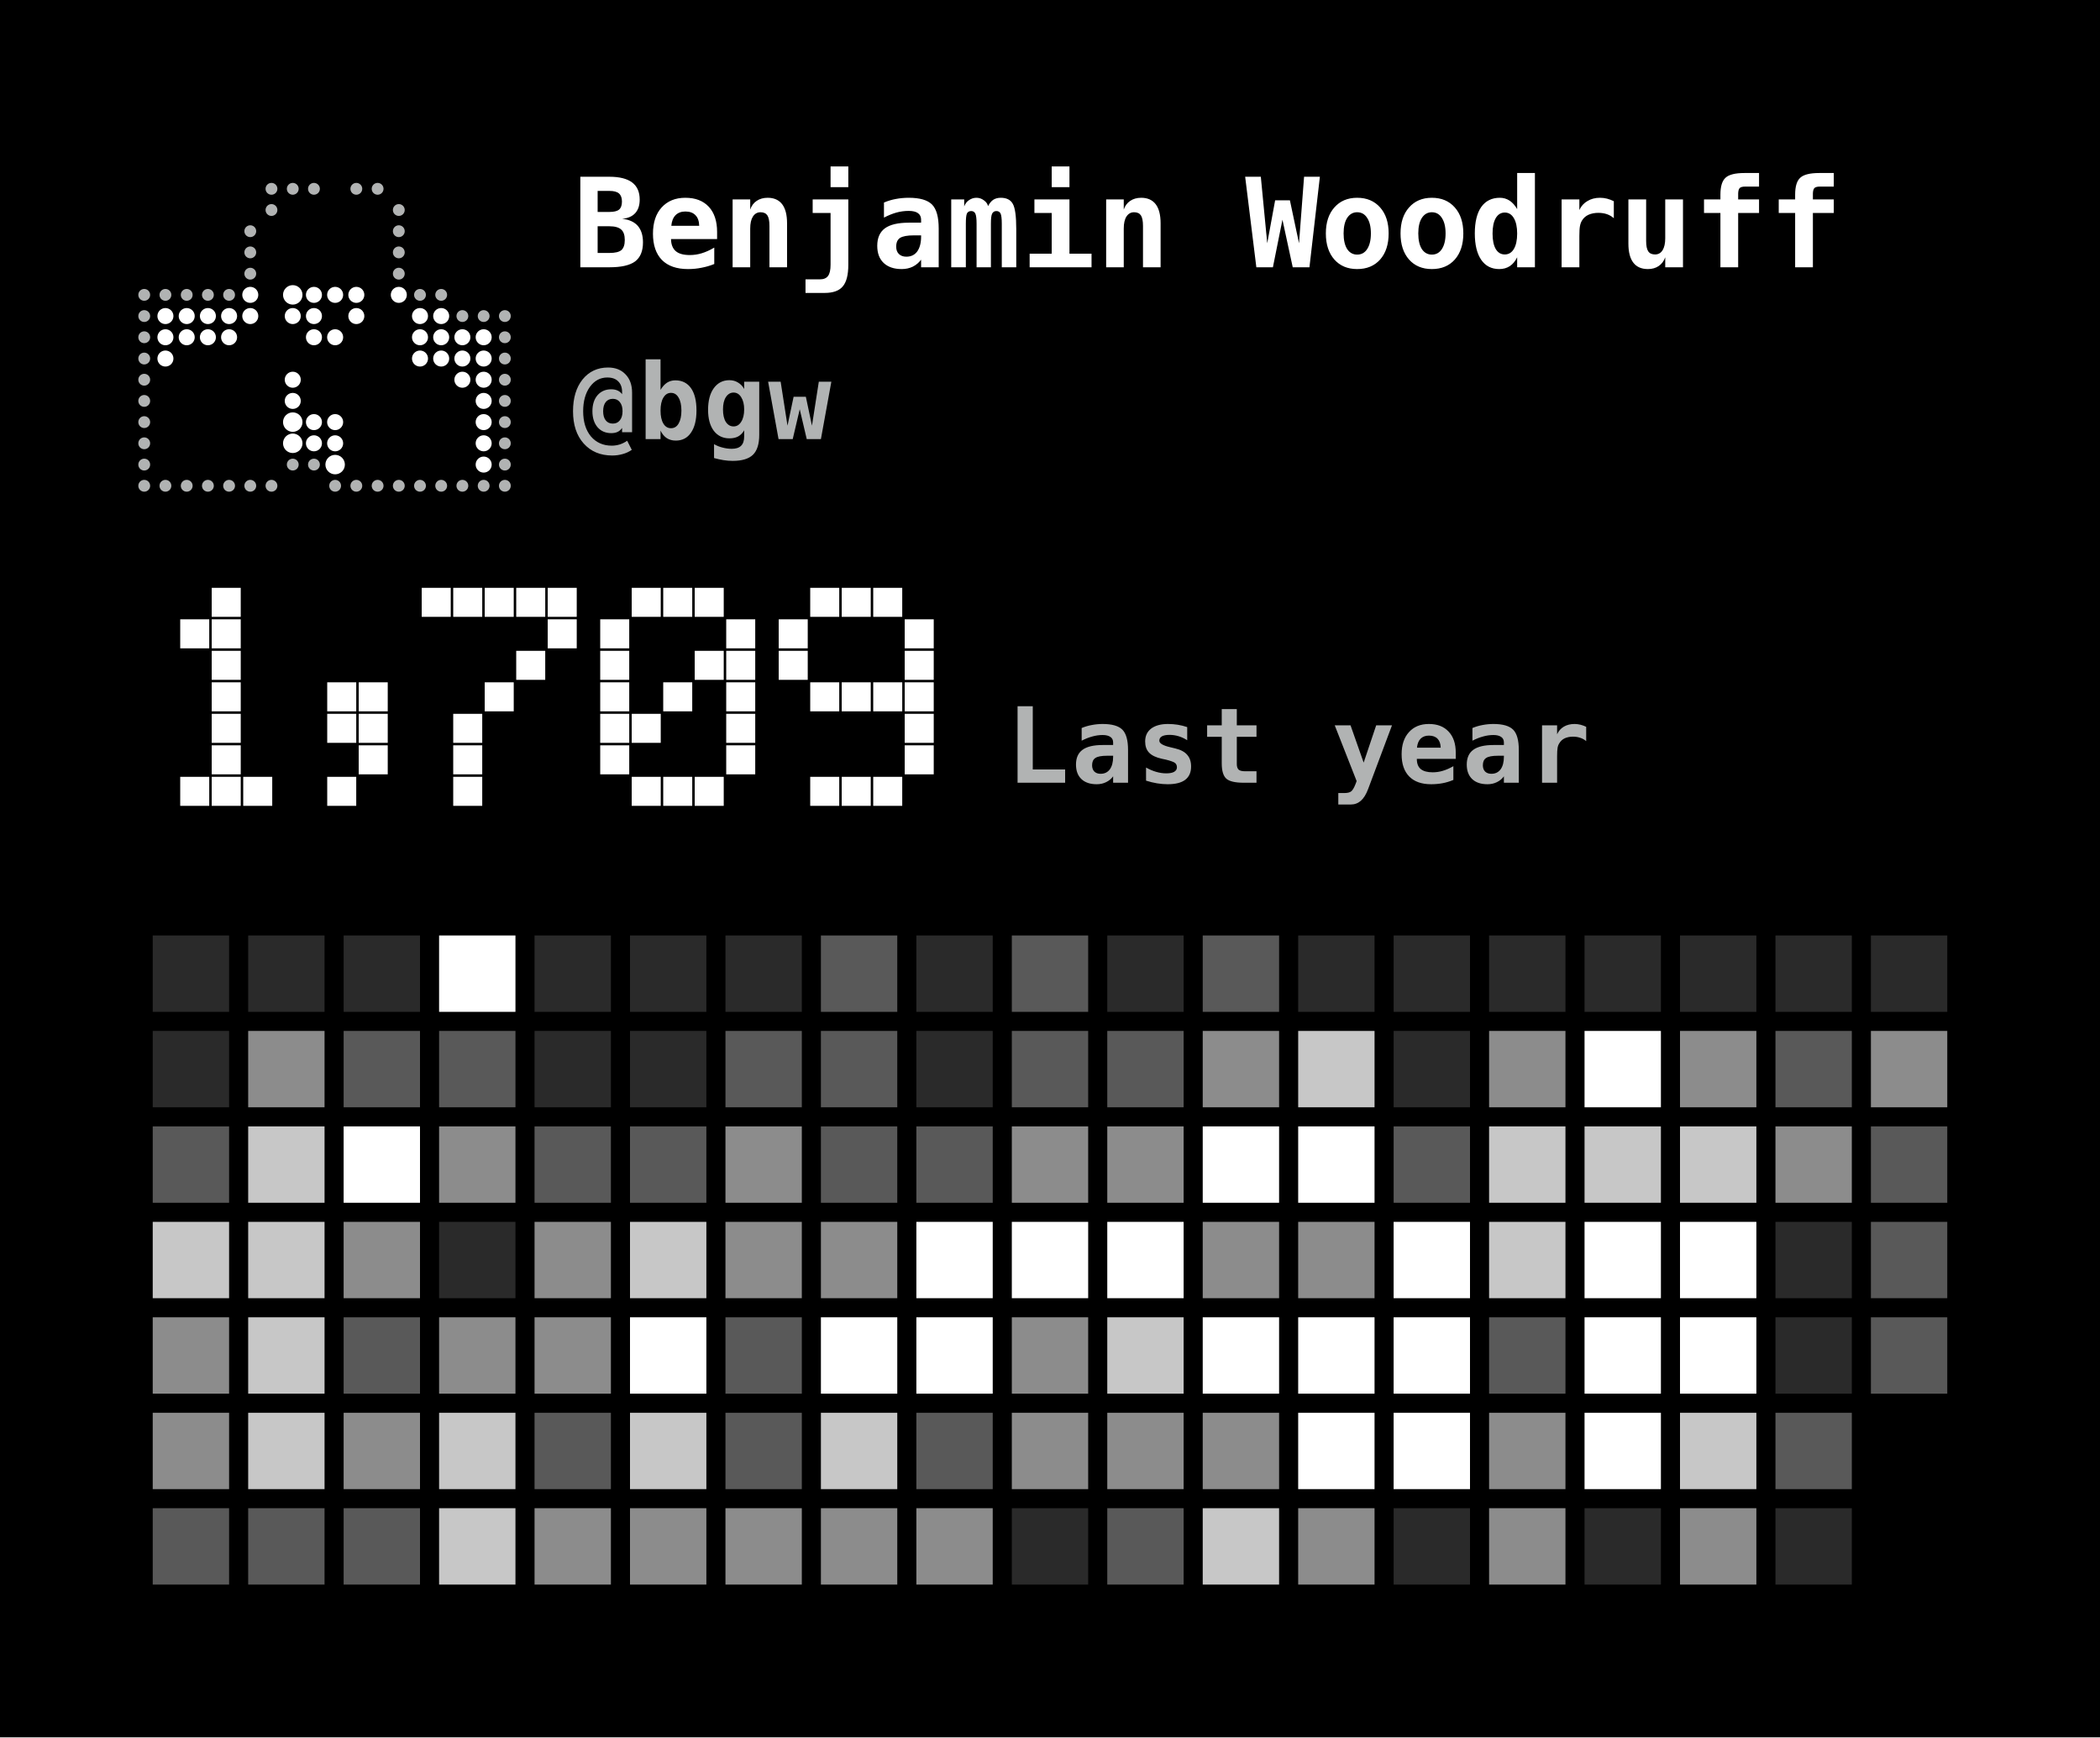
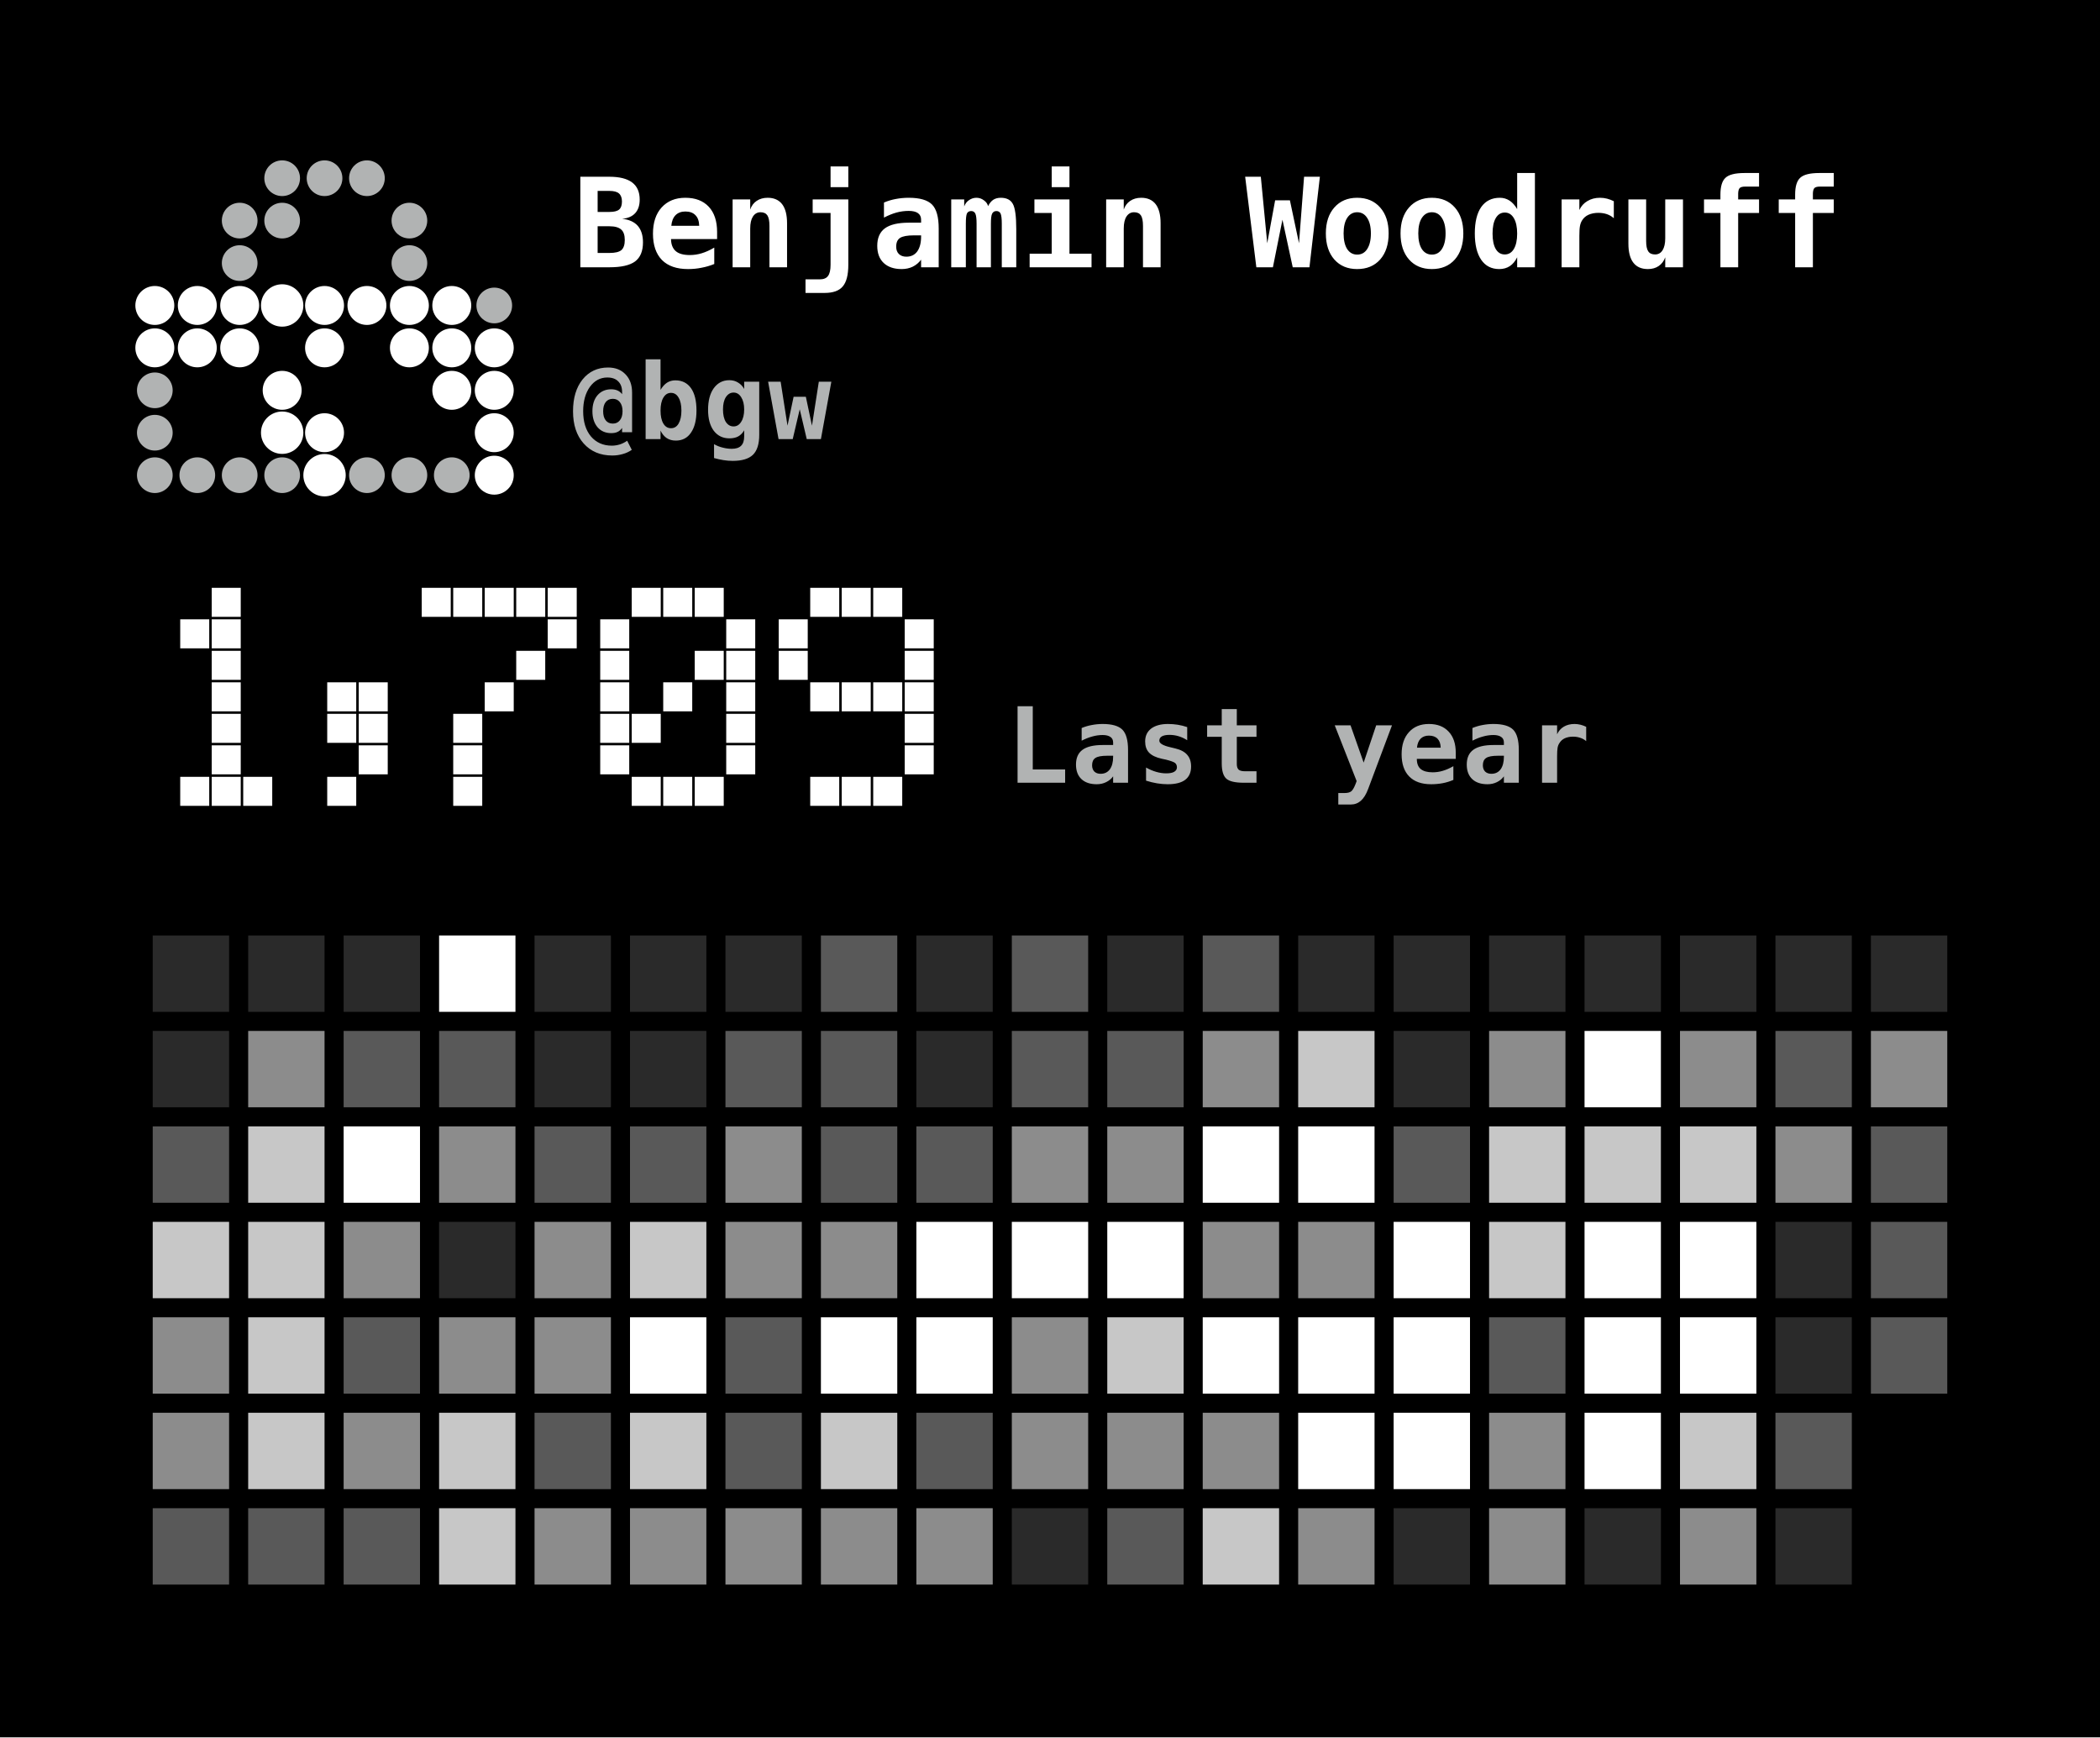
<svg xmlns="http://www.w3.org/2000/svg" width="220" height="182" viewBox="0 0 220 182" role="img">
  <rect width="220" height="182" fill="#000000" />
  <rect x="14" y="14" width="0" height="0" fill="#FFFFFF" />
-   <circle cx="28.44" cy="19.78" r="0.62" fill="#B1B3B3" />
-   <circle cx="30.67" cy="19.78" r="0.62" fill="#B1B3B3" />
-   <circle cx="32.89" cy="19.78" r="0.62" fill="#B1B3B3" />
-   <circle cx="37.33" cy="19.78" r="0.62" fill="#B1B3B3" />
-   <circle cx="39.56" cy="19.78" r="0.62" fill="#B1B3B3" />
-   <circle cx="28.44" cy="22.00" r="0.62" fill="#B1B3B3" />
-   <circle cx="41.78" cy="22.00" r="0.62" fill="#B1B3B3" />
-   <circle cx="26.22" cy="24.22" r="0.62" fill="#B1B3B3" />
-   <circle cx="41.78" cy="24.22" r="0.62" fill="#B1B3B3" />
-   <circle cx="26.22" cy="26.44" r="0.62" fill="#B1B3B3" />
-   <circle cx="41.78" cy="26.44" r="0.62" fill="#B1B3B3" />
-   <circle cx="26.22" cy="28.67" r="0.62" fill="#B1B3B3" />
-   <circle cx="41.78" cy="28.67" r="0.62" fill="#B1B3B3" />
-   <circle cx="15.11" cy="30.89" r="0.62" fill="#B1B3B3" />
-   <circle cx="17.33" cy="30.89" r="0.62" fill="#B1B3B3" />
-   <circle cx="19.56" cy="30.89" r="0.62" fill="#B1B3B3" />
-   <circle cx="21.78" cy="30.89" r="0.62" fill="#B1B3B3" />
-   <circle cx="24.00" cy="30.89" r="0.62" fill="#B1B3B3" />
-   <circle cx="26.22" cy="30.89" r="0.84" fill="#FFFFFF" />
-   <circle cx="30.67" cy="30.89" r="1.02" fill="#FFFFFF" />
-   <circle cx="32.89" cy="30.89" r="0.84" fill="#FFFFFF" />
-   <circle cx="35.11" cy="30.89" r="0.84" fill="#FFFFFF" />
-   <circle cx="37.33" cy="30.89" r="0.84" fill="#FFFFFF" />
-   <circle cx="41.78" cy="30.89" r="0.84" fill="#FFFFFF" />
-   <circle cx="44.00" cy="30.89" r="0.62" fill="#B1B3B3" />
-   <circle cx="46.22" cy="30.89" r="0.62" fill="#B1B3B3" />
-   <circle cx="15.11" cy="33.11" r="0.62" fill="#B1B3B3" />
-   <circle cx="17.33" cy="33.11" r="0.84" fill="#FFFFFF" />
-   <circle cx="19.56" cy="33.11" r="0.84" fill="#FFFFFF" />
-   <circle cx="21.78" cy="33.11" r="0.84" fill="#FFFFFF" />
-   <circle cx="24.00" cy="33.11" r="0.84" fill="#FFFFFF" />
-   <circle cx="26.22" cy="33.11" r="0.84" fill="#FFFFFF" />
-   <circle cx="30.67" cy="33.11" r="0.84" fill="#FFFFFF" />
-   <circle cx="32.89" cy="33.11" r="0.84" fill="#FFFFFF" />
-   <circle cx="37.33" cy="33.11" r="0.84" fill="#FFFFFF" />
-   <circle cx="44.00" cy="33.11" r="0.84" fill="#FFFFFF" />
-   <circle cx="46.22" cy="33.11" r="0.84" fill="#FFFFFF" />
-   <circle cx="48.44" cy="33.11" r="0.62" fill="#B1B3B3" />
-   <circle cx="50.67" cy="33.11" r="0.62" fill="#B1B3B3" />
-   <circle cx="52.89" cy="33.11" r="0.62" fill="#B1B3B3" />
-   <circle cx="15.11" cy="35.33" r="0.62" fill="#B1B3B3" />
-   <circle cx="17.33" cy="35.33" r="0.84" fill="#FFFFFF" />
-   <circle cx="19.56" cy="35.33" r="0.84" fill="#FFFFFF" />
-   <circle cx="21.78" cy="35.33" r="0.84" fill="#FFFFFF" />
-   <circle cx="24.00" cy="35.33" r="0.84" fill="#FFFFFF" />
-   <circle cx="32.89" cy="35.33" r="0.84" fill="#FFFFFF" />
-   <circle cx="35.11" cy="35.33" r="0.84" fill="#FFFFFF" />
-   <circle cx="44.00" cy="35.33" r="0.84" fill="#FFFFFF" />
-   <circle cx="46.22" cy="35.33" r="0.84" fill="#FFFFFF" />
-   <circle cx="48.44" cy="35.33" r="0.84" fill="#FFFFFF" />
-   <circle cx="50.67" cy="35.33" r="0.84" fill="#FFFFFF" />
-   <circle cx="52.89" cy="35.33" r="0.62" fill="#B1B3B3" />
-   <circle cx="15.11" cy="37.56" r="0.62" fill="#B1B3B3" />
-   <circle cx="17.33" cy="37.56" r="0.84" fill="#FFFFFF" />
-   <circle cx="44.00" cy="37.56" r="0.84" fill="#FFFFFF" />
-   <circle cx="46.22" cy="37.56" r="0.84" fill="#FFFFFF" />
-   <circle cx="48.44" cy="37.56" r="0.84" fill="#FFFFFF" />
-   <circle cx="50.67" cy="37.56" r="0.84" fill="#FFFFFF" />
-   <circle cx="52.89" cy="37.56" r="0.62" fill="#B1B3B3" />
-   <circle cx="15.11" cy="39.78" r="0.62" fill="#B1B3B3" />
-   <circle cx="30.67" cy="39.78" r="0.84" fill="#FFFFFF" />
-   <circle cx="48.44" cy="39.78" r="0.84" fill="#FFFFFF" />
-   <circle cx="50.67" cy="39.78" r="0.84" fill="#FFFFFF" />
-   <circle cx="52.89" cy="39.78" r="0.62" fill="#B1B3B3" />
-   <circle cx="15.11" cy="42.00" r="0.62" fill="#B1B3B3" />
-   <circle cx="30.67" cy="42.00" r="0.84" fill="#FFFFFF" />
-   <circle cx="50.67" cy="42.00" r="0.84" fill="#FFFFFF" />
-   <circle cx="52.89" cy="42.00" r="0.62" fill="#B1B3B3" />
-   <circle cx="15.11" cy="44.22" r="0.62" fill="#B1B3B3" />
-   <circle cx="30.67" cy="44.22" r="1.02" fill="#FFFFFF" />
-   <circle cx="32.89" cy="44.22" r="0.84" fill="#FFFFFF" />
-   <circle cx="35.11" cy="44.22" r="0.84" fill="#FFFFFF" />
-   <circle cx="50.67" cy="44.22" r="0.84" fill="#FFFFFF" />
-   <circle cx="52.89" cy="44.22" r="0.62" fill="#B1B3B3" />
-   <circle cx="15.11" cy="46.44" r="0.62" fill="#B1B3B3" />
-   <circle cx="30.67" cy="46.44" r="1.02" fill="#FFFFFF" />
-   <circle cx="32.89" cy="46.44" r="0.84" fill="#FFFFFF" />
-   <circle cx="35.11" cy="46.44" r="0.84" fill="#FFFFFF" />
-   <circle cx="50.67" cy="46.44" r="0.84" fill="#FFFFFF" />
-   <circle cx="52.89" cy="46.44" r="0.62" fill="#B1B3B3" />
-   <circle cx="15.11" cy="48.67" r="0.62" fill="#B1B3B3" />
-   <circle cx="30.67" cy="48.67" r="0.62" fill="#B1B3B3" />
-   <circle cx="32.89" cy="48.67" r="0.62" fill="#B1B3B3" />
-   <circle cx="35.11" cy="48.67" r="1.02" fill="#FFFFFF" />
-   <circle cx="50.67" cy="48.67" r="0.84" fill="#FFFFFF" />
-   <circle cx="52.89" cy="48.67" r="0.62" fill="#B1B3B3" />
-   <circle cx="15.11" cy="50.89" r="0.62" fill="#B1B3B3" />
-   <circle cx="17.33" cy="50.89" r="0.62" fill="#B1B3B3" />
-   <circle cx="19.56" cy="50.89" r="0.62" fill="#B1B3B3" />
-   <circle cx="21.78" cy="50.89" r="0.62" fill="#B1B3B3" />
-   <circle cx="24.00" cy="50.89" r="0.62" fill="#B1B3B3" />
-   <circle cx="26.22" cy="50.89" r="0.62" fill="#B1B3B3" />
-   <circle cx="28.44" cy="50.89" r="0.62" fill="#B1B3B3" />
-   <circle cx="35.11" cy="50.89" r="0.62" fill="#B1B3B3" />
-   <circle cx="37.33" cy="50.89" r="0.62" fill="#B1B3B3" />
-   <circle cx="39.56" cy="50.89" r="0.62" fill="#B1B3B3" />
-   <circle cx="41.78" cy="50.89" r="0.62" fill="#B1B3B3" />
-   <circle cx="44.00" cy="50.89" r="0.62" fill="#B1B3B3" />
-   <circle cx="46.22" cy="50.89" r="0.62" fill="#B1B3B3" />
-   <circle cx="48.44" cy="50.89" r="0.62" fill="#B1B3B3" />
-   <circle cx="50.67" cy="50.89" r="0.62" fill="#B1B3B3" />
-   <circle cx="52.89" cy="50.89" r="0.62" fill="#B1B3B3" />
+   <circle cx="29.56" cy="18.67" r="1.87" fill="#B1B3B3" />
+   <circle cx="34.00" cy="18.67" r="1.87" fill="#B1B3B3" />
+   <circle cx="38.44" cy="18.67" r="1.87" fill="#B1B3B3" />
+   <circle cx="29.56" cy="23.11" r="1.87" fill="#B1B3B3" />
+   <circle cx="42.89" cy="23.11" r="1.87" fill="#B1B3B3" />
+   <circle cx="25.11" cy="23.11" r="1.87" fill="#B1B3B3" />
+   <circle cx="25.11" cy="27.56" r="1.87" fill="#B1B3B3" />
+   <circle cx="42.89" cy="27.56" r="1.87" fill="#B1B3B3" />
+   <circle cx="16.22" cy="32.00" r="2.04" fill="#FFFFFF" />
+   <circle cx="20.67" cy="32.00" r="2.04" fill="#FFFFFF" />
+   <circle cx="25.11" cy="32.00" r="2.04" fill="#FFFFFF" />
+   <circle cx="29.56" cy="32.00" r="2.22" fill="#FFFFFF" />
+   <circle cx="34.00" cy="32.00" r="2.04" fill="#FFFFFF" />
+   <circle cx="38.44" cy="32.00" r="2.04" fill="#FFFFFF" />
+   <circle cx="42.89" cy="32.00" r="2.04" fill="#FFFFFF" />
+   <circle cx="47.33" cy="32.00" r="2.04" fill="#FFFFFF" />
+   <circle cx="51.78" cy="32.00" r="1.87" fill="#B1B3B3" />
+   <circle cx="16.22" cy="36.44" r="2.04" fill="#FFFFFF" />
+   <circle cx="20.67" cy="36.44" r="2.04" fill="#FFFFFF" />
+   <circle cx="25.11" cy="36.44" r="2.04" fill="#FFFFFF" />
+   <circle cx="34.00" cy="36.44" r="2.04" fill="#FFFFFF" />
+   <circle cx="42.89" cy="36.44" r="2.04" fill="#FFFFFF" />
+   <circle cx="47.33" cy="36.44" r="2.04" fill="#FFFFFF" />
+   <circle cx="51.78" cy="36.44" r="2.04" fill="#FFFFFF" />
+   <circle cx="16.22" cy="40.89" r="1.87" fill="#B1B3B3" />
+   <circle cx="29.56" cy="40.89" r="2.04" fill="#FFFFFF" />
+   <circle cx="47.33" cy="40.89" r="2.04" fill="#FFFFFF" />
+   <circle cx="51.78" cy="40.89" r="2.04" fill="#FFFFFF" />
+   <circle cx="16.22" cy="45.33" r="1.87" fill="#B1B3B3" />
+   <circle cx="29.56" cy="45.33" r="2.22" fill="#FFFFFF" />
+   <circle cx="34.00" cy="45.33" r="2.04" fill="#FFFFFF" />
+   <circle cx="51.78" cy="45.33" r="2.04" fill="#FFFFFF" />
+   <circle cx="16.22" cy="49.78" r="1.87" fill="#B1B3B3" />
+   <circle cx="29.56" cy="49.78" r="1.87" fill="#B1B3B3" />
+   <circle cx="34.00" cy="49.78" r="2.22" fill="#FFFFFF" />
+   <circle cx="51.78" cy="49.78" r="2.04" fill="#FFFFFF" />
+   <circle cx="20.67" cy="49.78" r="1.87" fill="#B1B3B3" />
+   <circle cx="25.11" cy="49.78" r="1.87" fill="#B1B3B3" />
+   <circle cx="38.44" cy="49.78" r="1.87" fill="#B1B3B3" />
+   <circle cx="42.89" cy="49.78" r="1.87" fill="#B1B3B3" />
+   <circle cx="47.33" cy="49.78" r="1.87" fill="#B1B3B3" />
  <text x="60" y="28" fill="#FFFFFF" text-anchor="start" font-family="ui-monospace, Geist Mono, monospace" font-weight="700" font-size="13" letter-spacing="0" dominant-baseline="auto">Benjamin Woodruff ‮</text>
  <text x="60" y="46" fill="#B1B3B3" text-anchor="start" font-family="ui-monospace, Geist Mono, monospace" font-weight="700" font-size="11" letter-spacing="0.2" dominant-baseline="auto">@bgw</text>
  <rect x="22.18" y="61.58" width="3.04" height="3.04" fill="#FFFFFF" />
  <rect x="18.88" y="64.88" width="3.04" height="3.04" fill="#FFFFFF" />
  <rect x="22.18" y="64.88" width="3.04" height="3.04" fill="#FFFFFF" />
  <rect x="22.18" y="68.18" width="3.04" height="3.04" fill="#FFFFFF" />
  <rect x="22.18" y="71.48" width="3.04" height="3.04" fill="#FFFFFF" />
  <rect x="22.18" y="74.78" width="3.04" height="3.04" fill="#FFFFFF" />
  <rect x="22.18" y="78.08" width="3.04" height="3.04" fill="#FFFFFF" />
  <rect x="18.88" y="81.38" width="3.04" height="3.04" fill="#FFFFFF" />
  <rect x="22.18" y="81.38" width="3.04" height="3.04" fill="#FFFFFF" />
  <rect x="25.48" y="81.38" width="3.04" height="3.04" fill="#FFFFFF" />
  <rect x="34.28" y="71.48" width="3.04" height="3.04" fill="#FFFFFF" />
  <rect x="37.58" y="71.48" width="3.04" height="3.04" fill="#FFFFFF" />
  <rect x="34.28" y="74.78" width="3.04" height="3.04" fill="#FFFFFF" />
  <rect x="37.58" y="74.78" width="3.04" height="3.04" fill="#FFFFFF" />
  <rect x="37.58" y="78.08" width="3.04" height="3.04" fill="#FFFFFF" />
  <rect x="34.28" y="81.38" width="3.04" height="3.04" fill="#FFFFFF" />
  <rect x="44.18" y="61.58" width="3.04" height="3.04" fill="#FFFFFF" />
  <rect x="47.48" y="61.58" width="3.04" height="3.04" fill="#FFFFFF" />
  <rect x="50.78" y="61.58" width="3.04" height="3.04" fill="#FFFFFF" />
  <rect x="54.08" y="61.58" width="3.04" height="3.04" fill="#FFFFFF" />
  <rect x="57.38" y="61.58" width="3.04" height="3.04" fill="#FFFFFF" />
  <rect x="57.38" y="64.88" width="3.04" height="3.04" fill="#FFFFFF" />
  <rect x="54.08" y="68.18" width="3.04" height="3.04" fill="#FFFFFF" />
  <rect x="50.78" y="71.48" width="3.04" height="3.04" fill="#FFFFFF" />
  <rect x="47.48" y="74.78" width="3.04" height="3.04" fill="#FFFFFF" />
  <rect x="47.48" y="78.08" width="3.04" height="3.04" fill="#FFFFFF" />
  <rect x="47.48" y="81.38" width="3.04" height="3.04" fill="#FFFFFF" />
  <rect x="66.18" y="61.58" width="3.04" height="3.04" fill="#FFFFFF" />
  <rect x="69.48" y="61.58" width="3.04" height="3.04" fill="#FFFFFF" />
  <rect x="72.78" y="61.58" width="3.04" height="3.04" fill="#FFFFFF" />
  <rect x="62.88" y="64.88" width="3.04" height="3.04" fill="#FFFFFF" />
  <rect x="76.08" y="64.88" width="3.04" height="3.04" fill="#FFFFFF" />
  <rect x="62.88" y="68.18" width="3.04" height="3.04" fill="#FFFFFF" />
  <rect x="72.78" y="68.18" width="3.04" height="3.04" fill="#FFFFFF" />
  <rect x="76.08" y="68.18" width="3.04" height="3.04" fill="#FFFFFF" />
  <rect x="62.88" y="71.48" width="3.04" height="3.04" fill="#FFFFFF" />
  <rect x="69.48" y="71.48" width="3.04" height="3.04" fill="#FFFFFF" />
  <rect x="76.08" y="71.48" width="3.04" height="3.04" fill="#FFFFFF" />
  <rect x="62.88" y="74.78" width="3.04" height="3.04" fill="#FFFFFF" />
  <rect x="66.18" y="74.78" width="3.04" height="3.04" fill="#FFFFFF" />
  <rect x="76.08" y="74.78" width="3.04" height="3.04" fill="#FFFFFF" />
  <rect x="62.88" y="78.08" width="3.04" height="3.04" fill="#FFFFFF" />
  <rect x="76.08" y="78.08" width="3.04" height="3.04" fill="#FFFFFF" />
  <rect x="66.18" y="81.38" width="3.04" height="3.04" fill="#FFFFFF" />
  <rect x="69.48" y="81.38" width="3.04" height="3.04" fill="#FFFFFF" />
  <rect x="72.78" y="81.38" width="3.04" height="3.04" fill="#FFFFFF" />
  <rect x="84.88" y="61.58" width="3.04" height="3.04" fill="#FFFFFF" />
  <rect x="88.18" y="61.58" width="3.04" height="3.04" fill="#FFFFFF" />
  <rect x="91.48" y="61.58" width="3.04" height="3.04" fill="#FFFFFF" />
  <rect x="81.58" y="64.88" width="3.04" height="3.04" fill="#FFFFFF" />
  <rect x="94.78" y="64.88" width="3.04" height="3.04" fill="#FFFFFF" />
  <rect x="81.58" y="68.18" width="3.04" height="3.04" fill="#FFFFFF" />
  <rect x="94.78" y="68.18" width="3.04" height="3.04" fill="#FFFFFF" />
  <rect x="84.88" y="71.48" width="3.04" height="3.04" fill="#FFFFFF" />
  <rect x="88.18" y="71.48" width="3.04" height="3.04" fill="#FFFFFF" />
  <rect x="91.48" y="71.48" width="3.04" height="3.04" fill="#FFFFFF" />
  <rect x="94.78" y="71.48" width="3.04" height="3.04" fill="#FFFFFF" />
  <rect x="94.78" y="74.78" width="3.04" height="3.04" fill="#FFFFFF" />
  <rect x="94.78" y="78.08" width="3.04" height="3.04" fill="#FFFFFF" />
  <rect x="84.88" y="81.38" width="3.04" height="3.04" fill="#FFFFFF" />
  <rect x="88.18" y="81.38" width="3.04" height="3.04" fill="#FFFFFF" />
  <rect x="91.48" y="81.38" width="3.04" height="3.04" fill="#FFFFFF" />
  <text x="105.4" y="82.0" fill="#B1B3B3" text-anchor="start" font-family="ui-monospace, Geist Mono, monospace" font-weight="700" font-size="11" letter-spacing="0.2" dominant-baseline="auto">Last year</text>
  <rect x="16" y="98" width="8" height="8" fill="#2A2A2A" />
  <rect x="16" y="108" width="8" height="8" fill="#2A2A2A" />
  <rect x="16" y="118" width="8" height="8" fill="#FFFFFF" opacity="0.35" />
  <rect x="16" y="128" width="8" height="8" fill="#FFFFFF" opacity="0.78" />
  <rect x="16" y="138" width="8" height="8" fill="#FFFFFF" opacity="0.55" />
  <rect x="16" y="148" width="8" height="8" fill="#FFFFFF" opacity="0.55" />
  <rect x="16" y="158" width="8" height="8" fill="#FFFFFF" opacity="0.35" />
  <rect x="26" y="98" width="8" height="8" fill="#2A2A2A" />
  <rect x="26" y="108" width="8" height="8" fill="#FFFFFF" opacity="0.55" />
  <rect x="26" y="118" width="8" height="8" fill="#FFFFFF" opacity="0.78" />
  <rect x="26" y="128" width="8" height="8" fill="#FFFFFF" opacity="0.78" />
  <rect x="26" y="138" width="8" height="8" fill="#FFFFFF" opacity="0.78" />
  <rect x="26" y="148" width="8" height="8" fill="#FFFFFF" opacity="0.78" />
  <rect x="26" y="158" width="8" height="8" fill="#FFFFFF" opacity="0.35" />
  <rect x="36" y="98" width="8" height="8" fill="#2A2A2A" />
  <rect x="36" y="108" width="8" height="8" fill="#FFFFFF" opacity="0.35" />
  <rect x="36" y="118" width="8" height="8" fill="#FFFFFF" />
  <rect x="36" y="128" width="8" height="8" fill="#FFFFFF" opacity="0.55" />
  <rect x="36" y="138" width="8" height="8" fill="#FFFFFF" opacity="0.35" />
  <rect x="36" y="148" width="8" height="8" fill="#FFFFFF" opacity="0.55" />
  <rect x="36" y="158" width="8" height="8" fill="#FFFFFF" opacity="0.35" />
  <rect x="46" y="98" width="8" height="8" fill="#FFFFFF" />
  <rect x="46" y="108" width="8" height="8" fill="#FFFFFF" opacity="0.35" />
  <rect x="46" y="118" width="8" height="8" fill="#FFFFFF" opacity="0.55" />
  <rect x="46" y="128" width="8" height="8" fill="#2A2A2A" />
  <rect x="46" y="138" width="8" height="8" fill="#FFFFFF" opacity="0.55" />
  <rect x="46" y="148" width="8" height="8" fill="#FFFFFF" opacity="0.78" />
  <rect x="46" y="158" width="8" height="8" fill="#FFFFFF" opacity="0.78" />
  <rect x="56" y="98" width="8" height="8" fill="#2A2A2A" />
  <rect x="56" y="108" width="8" height="8" fill="#2A2A2A" />
  <rect x="56" y="118" width="8" height="8" fill="#FFFFFF" opacity="0.35" />
  <rect x="56" y="128" width="8" height="8" fill="#FFFFFF" opacity="0.55" />
  <rect x="56" y="138" width="8" height="8" fill="#FFFFFF" opacity="0.55" />
  <rect x="56" y="148" width="8" height="8" fill="#FFFFFF" opacity="0.35" />
  <rect x="56" y="158" width="8" height="8" fill="#FFFFFF" opacity="0.55" />
  <rect x="66" y="98" width="8" height="8" fill="#2A2A2A" />
  <rect x="66" y="108" width="8" height="8" fill="#2A2A2A" />
  <rect x="66" y="118" width="8" height="8" fill="#FFFFFF" opacity="0.35" />
  <rect x="66" y="128" width="8" height="8" fill="#FFFFFF" opacity="0.78" />
  <rect x="66" y="138" width="8" height="8" fill="#FFFFFF" />
  <rect x="66" y="148" width="8" height="8" fill="#FFFFFF" opacity="0.78" />
  <rect x="66" y="158" width="8" height="8" fill="#FFFFFF" opacity="0.55" />
  <rect x="76" y="98" width="8" height="8" fill="#2A2A2A" />
  <rect x="76" y="108" width="8" height="8" fill="#FFFFFF" opacity="0.35" />
  <rect x="76" y="118" width="8" height="8" fill="#FFFFFF" opacity="0.55" />
  <rect x="76" y="128" width="8" height="8" fill="#FFFFFF" opacity="0.55" />
  <rect x="76" y="138" width="8" height="8" fill="#FFFFFF" opacity="0.35" />
  <rect x="76" y="148" width="8" height="8" fill="#FFFFFF" opacity="0.35" />
  <rect x="76" y="158" width="8" height="8" fill="#FFFFFF" opacity="0.55" />
  <rect x="86" y="98" width="8" height="8" fill="#FFFFFF" opacity="0.35" />
  <rect x="86" y="108" width="8" height="8" fill="#FFFFFF" opacity="0.35" />
  <rect x="86" y="118" width="8" height="8" fill="#FFFFFF" opacity="0.35" />
  <rect x="86" y="128" width="8" height="8" fill="#FFFFFF" opacity="0.55" />
  <rect x="86" y="138" width="8" height="8" fill="#FFFFFF" />
  <rect x="86" y="148" width="8" height="8" fill="#FFFFFF" opacity="0.78" />
  <rect x="86" y="158" width="8" height="8" fill="#FFFFFF" opacity="0.55" />
  <rect x="96" y="98" width="8" height="8" fill="#2A2A2A" />
  <rect x="96" y="108" width="8" height="8" fill="#2A2A2A" />
  <rect x="96" y="118" width="8" height="8" fill="#FFFFFF" opacity="0.35" />
  <rect x="96" y="128" width="8" height="8" fill="#FFFFFF" />
  <rect x="96" y="138" width="8" height="8" fill="#FFFFFF" />
  <rect x="96" y="148" width="8" height="8" fill="#FFFFFF" opacity="0.35" />
  <rect x="96" y="158" width="8" height="8" fill="#FFFFFF" opacity="0.55" />
  <rect x="106" y="98" width="8" height="8" fill="#FFFFFF" opacity="0.35" />
  <rect x="106" y="108" width="8" height="8" fill="#FFFFFF" opacity="0.35" />
  <rect x="106" y="118" width="8" height="8" fill="#FFFFFF" opacity="0.55" />
  <rect x="106" y="128" width="8" height="8" fill="#FFFFFF" />
  <rect x="106" y="138" width="8" height="8" fill="#FFFFFF" opacity="0.55" />
  <rect x="106" y="148" width="8" height="8" fill="#FFFFFF" opacity="0.55" />
  <rect x="106" y="158" width="8" height="8" fill="#2A2A2A" />
  <rect x="116" y="98" width="8" height="8" fill="#2A2A2A" />
  <rect x="116" y="108" width="8" height="8" fill="#FFFFFF" opacity="0.35" />
  <rect x="116" y="118" width="8" height="8" fill="#FFFFFF" opacity="0.55" />
  <rect x="116" y="128" width="8" height="8" fill="#FFFFFF" />
  <rect x="116" y="138" width="8" height="8" fill="#FFFFFF" opacity="0.78" />
  <rect x="116" y="148" width="8" height="8" fill="#FFFFFF" opacity="0.55" />
  <rect x="116" y="158" width="8" height="8" fill="#FFFFFF" opacity="0.35" />
  <rect x="126" y="98" width="8" height="8" fill="#FFFFFF" opacity="0.35" />
  <rect x="126" y="108" width="8" height="8" fill="#FFFFFF" opacity="0.55" />
  <rect x="126" y="118" width="8" height="8" fill="#FFFFFF" />
  <rect x="126" y="128" width="8" height="8" fill="#FFFFFF" opacity="0.55" />
  <rect x="126" y="138" width="8" height="8" fill="#FFFFFF" />
  <rect x="126" y="148" width="8" height="8" fill="#FFFFFF" opacity="0.55" />
  <rect x="126" y="158" width="8" height="8" fill="#FFFFFF" opacity="0.78" />
  <rect x="136" y="98" width="8" height="8" fill="#2A2A2A" />
  <rect x="136" y="108" width="8" height="8" fill="#FFFFFF" opacity="0.78" />
  <rect x="136" y="118" width="8" height="8" fill="#FFFFFF" />
  <rect x="136" y="128" width="8" height="8" fill="#FFFFFF" opacity="0.55" />
  <rect x="136" y="138" width="8" height="8" fill="#FFFFFF" />
  <rect x="136" y="148" width="8" height="8" fill="#FFFFFF" />
  <rect x="136" y="158" width="8" height="8" fill="#FFFFFF" opacity="0.55" />
  <rect x="146" y="98" width="8" height="8" fill="#2A2A2A" />
  <rect x="146" y="108" width="8" height="8" fill="#2A2A2A" />
  <rect x="146" y="118" width="8" height="8" fill="#FFFFFF" opacity="0.35" />
  <rect x="146" y="128" width="8" height="8" fill="#FFFFFF" />
  <rect x="146" y="138" width="8" height="8" fill="#FFFFFF" />
  <rect x="146" y="148" width="8" height="8" fill="#FFFFFF" />
  <rect x="146" y="158" width="8" height="8" fill="#2A2A2A" />
  <rect x="156" y="98" width="8" height="8" fill="#2A2A2A" />
  <rect x="156" y="108" width="8" height="8" fill="#FFFFFF" opacity="0.55" />
  <rect x="156" y="118" width="8" height="8" fill="#FFFFFF" opacity="0.78" />
  <rect x="156" y="128" width="8" height="8" fill="#FFFFFF" opacity="0.78" />
  <rect x="156" y="138" width="8" height="8" fill="#FFFFFF" opacity="0.35" />
  <rect x="156" y="148" width="8" height="8" fill="#FFFFFF" opacity="0.55" />
  <rect x="156" y="158" width="8" height="8" fill="#FFFFFF" opacity="0.55" />
  <rect x="166" y="98" width="8" height="8" fill="#2A2A2A" />
  <rect x="166" y="108" width="8" height="8" fill="#FFFFFF" />
  <rect x="166" y="118" width="8" height="8" fill="#FFFFFF" opacity="0.78" />
  <rect x="166" y="128" width="8" height="8" fill="#FFFFFF" />
  <rect x="166" y="138" width="8" height="8" fill="#FFFFFF" />
  <rect x="166" y="148" width="8" height="8" fill="#FFFFFF" />
  <rect x="166" y="158" width="8" height="8" fill="#2A2A2A" />
  <rect x="176" y="98" width="8" height="8" fill="#2A2A2A" />
  <rect x="176" y="108" width="8" height="8" fill="#FFFFFF" opacity="0.55" />
  <rect x="176" y="118" width="8" height="8" fill="#FFFFFF" opacity="0.78" />
  <rect x="176" y="128" width="8" height="8" fill="#FFFFFF" />
  <rect x="176" y="138" width="8" height="8" fill="#FFFFFF" />
  <rect x="176" y="148" width="8" height="8" fill="#FFFFFF" opacity="0.78" />
  <rect x="176" y="158" width="8" height="8" fill="#FFFFFF" opacity="0.55" />
  <rect x="186" y="98" width="8" height="8" fill="#2A2A2A" />
  <rect x="186" y="108" width="8" height="8" fill="#FFFFFF" opacity="0.35" />
  <rect x="186" y="118" width="8" height="8" fill="#FFFFFF" opacity="0.55" />
  <rect x="186" y="128" width="8" height="8" fill="#2A2A2A" />
  <rect x="186" y="138" width="8" height="8" fill="#2A2A2A" />
  <rect x="186" y="148" width="8" height="8" fill="#FFFFFF" opacity="0.35" />
  <rect x="186" y="158" width="8" height="8" fill="#2A2A2A" />
  <rect x="196" y="98" width="8" height="8" fill="#2A2A2A" />
  <rect x="196" y="108" width="8" height="8" fill="#FFFFFF" opacity="0.55" />
  <rect x="196" y="118" width="8" height="8" fill="#FFFFFF" opacity="0.35" />
  <rect x="196" y="128" width="8" height="8" fill="#FFFFFF" opacity="0.35" />
  <rect x="196" y="138" width="8" height="8" fill="#FFFFFF" opacity="0.35" />
</svg>
